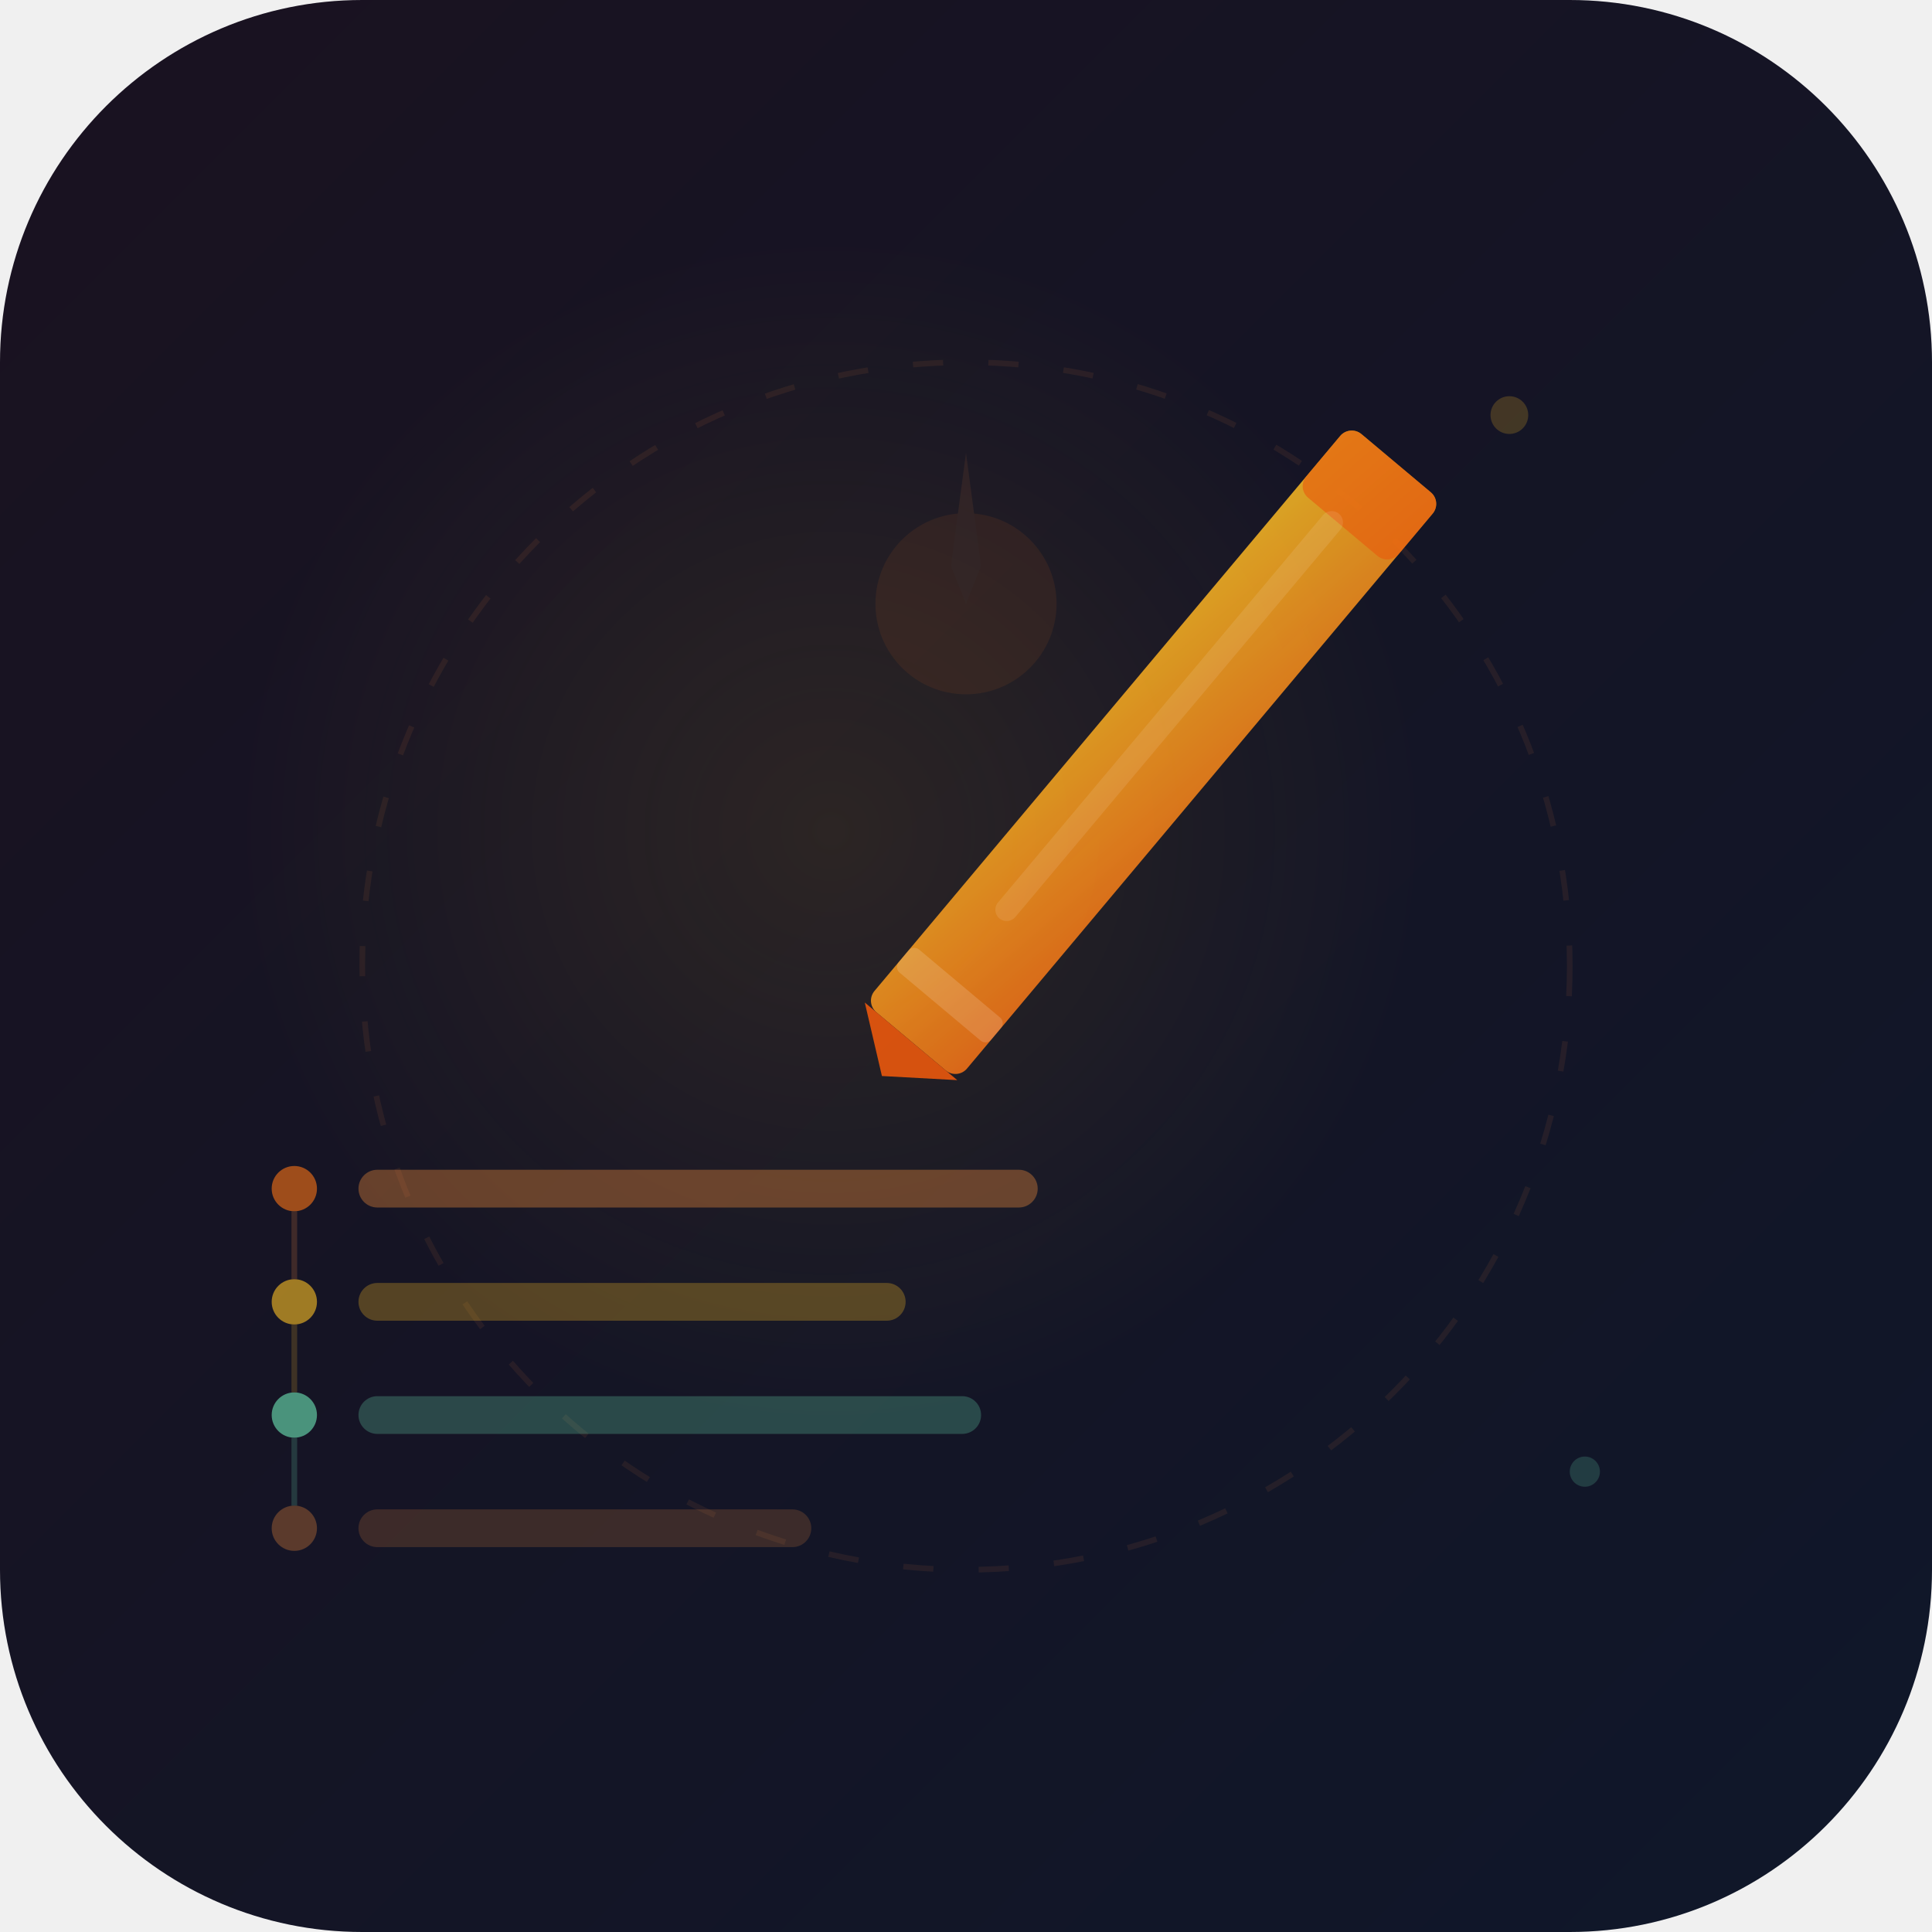
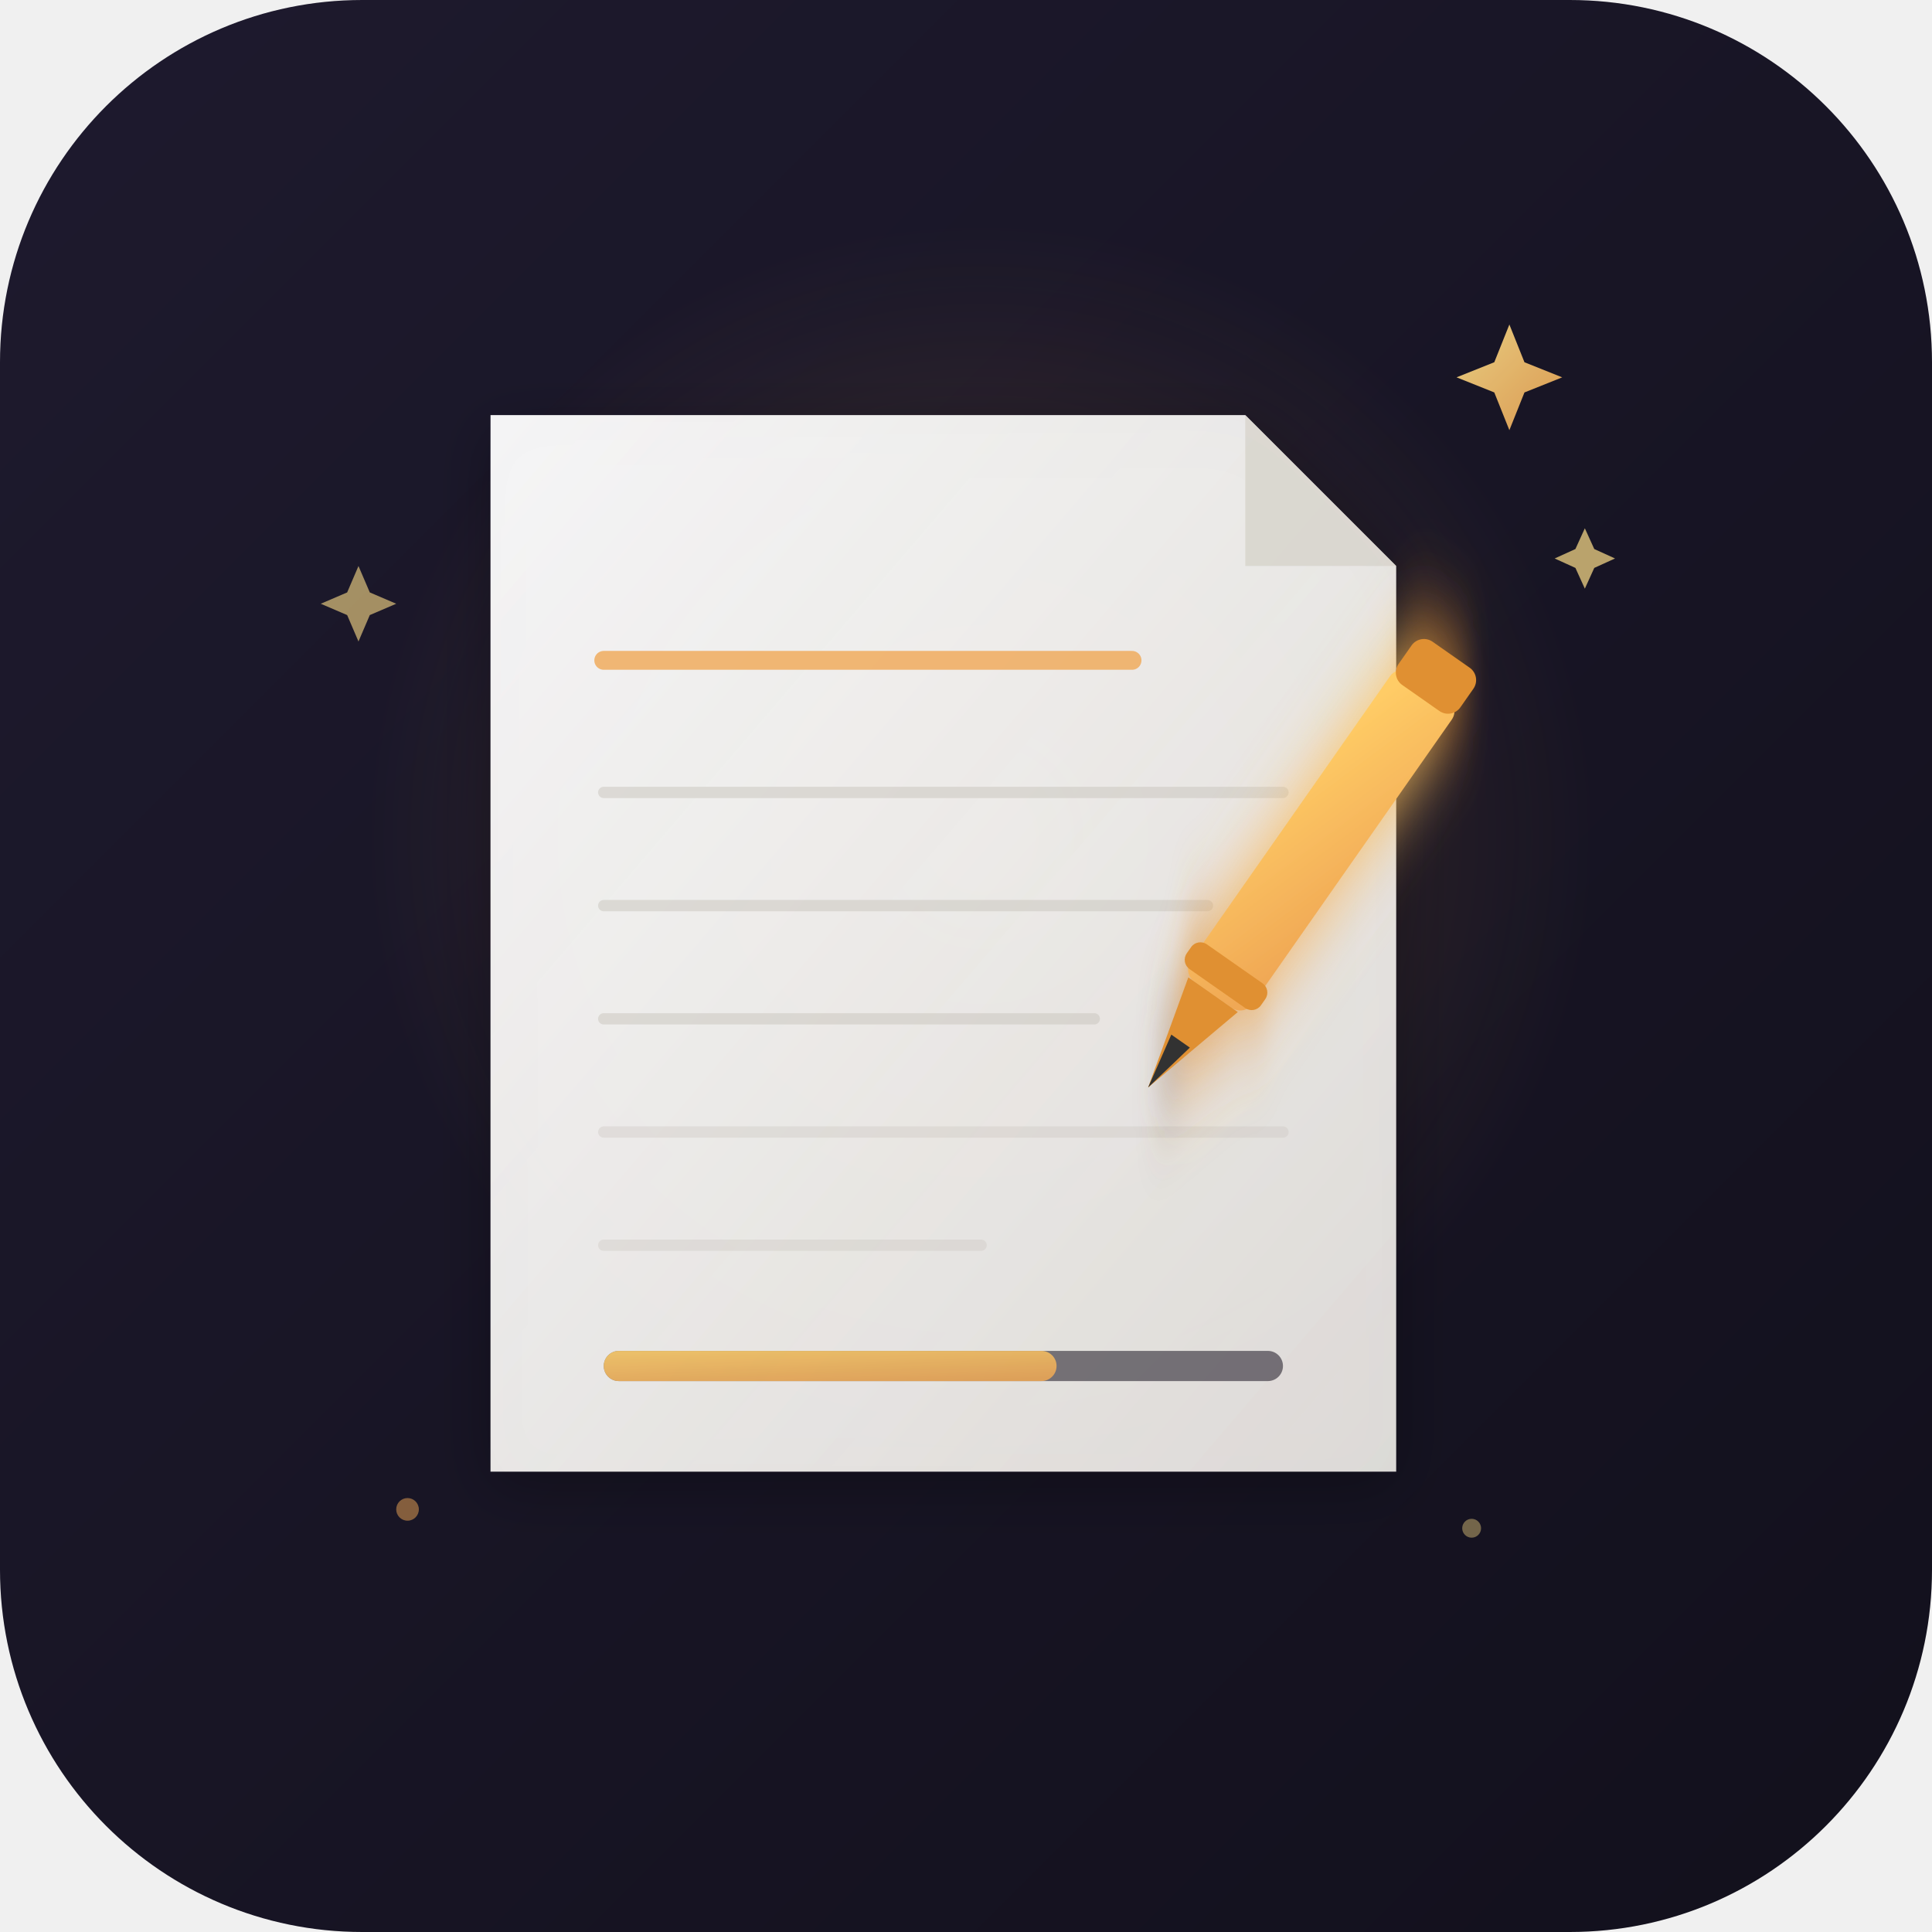
<svg xmlns="http://www.w3.org/2000/svg" viewBox="0 0 512 512">
  <defs>
-     <linearGradient id="bgG" x1="0%" y1="0%" x2="100%" y2="100%">
-       <stop offset="0%" stop-color="#1a1220" />
-       <stop offset="100%" stop-color="#0f172a" />
+     <linearGradient id="bgGrad" x1="0%" y1="0%" x2="100%" y2="100%">
+       <stop offset="0%" stop-color="#1e1a2e" />
+       <stop offset="100%" stop-color="#12101c" />
    </linearGradient>
-     <linearGradient id="penG" x1="0%" y1="0%" x2="100%" y2="100%">
-       <stop offset="0%" stop-color="#fbbf24" />
-       <stop offset="100%" stop-color="#f97316" />
+     <linearGradient id="penGrad" x1="20%" y1="0%" x2="80%" y2="100%">
+       <stop offset="0%" stop-color="#ffcc66" />
+       <stop offset="100%" stop-color="#f0a855" />
    </linearGradient>
-     <radialGradient id="glowG" cx="45%" cy="45%" r="40%">
-       <stop offset="0%" stop-color="#fbbf24" stop-opacity="0.1" />
-       <stop offset="100%" stop-color="#fbbf24" stop-opacity="0" />
+     <linearGradient id="pageGrad" x1="0%" y1="0%" x2="100%" y2="100%">
+       <stop offset="0%" stop-color="#ffffff" stop-opacity="0.95" />
+       <stop offset="100%" stop-color="#f0ede8" stop-opacity="0.9" />
+     </linearGradient>
+     <linearGradient id="sparkGrad" x1="0%" y1="0%" x2="100%" y2="100%">
+       <stop offset="0%" stop-color="#ffe08a" />
+       <stop offset="100%" stop-color="#f0a855" />
+     </linearGradient>
+     <radialGradient id="glowGrad" cx="50%" cy="45%" r="45%">
+       <stop offset="0%" stop-color="#f0a855" stop-opacity="0.2" />
+       <stop offset="100%" stop-color="#f0a855" stop-opacity="0" />
    </radialGradient>
+     <filter id="glow" x="-30%" y="-30%" width="160%" height="160%">
+       <feGaussianBlur in="SourceGraphic" stdDeviation="10" result="blur" />
+       <feMerge>
+         <feMergeNode in="blur" />
+         <feMergeNode in="SourceGraphic" />
+       </feMerge>
+     </filter>
+     <filter id="shadow" x="-10%" y="-10%" width="130%" height="130%">
+       <feDropShadow dx="0" dy="4" stdDeviation="8" flood-color="#000" flood-opacity="0.3" />
+     </filter>
  </defs>
-   <rect width="512" height="512" rx="96" fill="url(#bgG)" />
-   <ellipse cx="240" cy="240" rx="200" ry="200" fill="url(#glowG)" />
-   <g opacity=".08">
-     <ellipse cx="256" cy="256" rx="160" ry="160" fill="none" stroke="#fb923c" stroke-width="1.5" stroke-dasharray="8 12" />
-     <circle cx="256" cy="160" r="24" fill="#f97316" />
-     <path d="M256 120 L260 150 L256 160 L252 150Z" fill="#fb923c" />
+   <rect width="512" height="512" fill="url(#bgGrad)" rx="96" />
+   <ellipse cx="260" cy="240" rx="180" ry="180" fill="url(#glowGrad)" />
+   <g filter="url(#shadow)">
+     <path d="M 130 110 L 330 110 L 370 150 L 370 390 L 130 390 Z" fill="url(#pageGrad)" rx="8" />
+     <path d="M 330 110 L 330 150 L 370 150 Z" fill="#d8d4cc" opacity="0.8" />
  </g>
-   <g transform="translate(280, 230) rotate(40)">
-     <rect x="-16" y="-140" width="32" height="200" rx="4" fill="url(#penG)" opacity=".85" />
-     <polygon points="0,72 -16,60 16,60" fill="#ea580c" opacity=".9" />
-     <rect x="-16" y="40" width="32" height="8" fill="#fff" opacity=".15" rx="2" />
-     <rect x="-16" y="-140" width="32" height="22" rx="4" fill="#ea580c" opacity=".6" />
-     <rect x="-6" y="-120" width="6" height="140" rx="3" fill="#fff" opacity=".1" />
+   <line x1="160" y1="175" x2="300" y2="175" stroke="#f0a855" stroke-width="5" stroke-linecap="round" opacity="0.8" />
+   <line x1="160" y1="210" x2="340" y2="210" stroke="#c8c4bc" stroke-width="3" stroke-linecap="round" opacity="0.5" />
+   <line x1="160" y1="240" x2="320" y2="240" stroke="#c8c4bc" stroke-width="3" stroke-linecap="round" opacity="0.5" />
+   <line x1="160" y1="270" x2="290" y2="270" stroke="#c8c4bc" stroke-width="3" stroke-linecap="round" opacity="0.5" />
+   <line x1="160" y1="300" x2="340" y2="300" stroke="#c8c4bc" stroke-width="3" stroke-linecap="round" opacity="0.35" />
+   <line x1="160" y1="330" x2="260" y2="330" stroke="#c8c4bc" stroke-width="3" stroke-linecap="round" opacity="0.35" />
+   <g transform="translate(310, 280) rotate(35)" filter="url(#glow)">
+     <rect x="-10" y="-120" width="20" height="100" rx="4" fill="url(#penGrad)" />
+     <rect x="-12" y="-30" width="24" height="8" rx="3" fill="#e09030" />
+     <polygon points="-8,-20 8,-20 0,10" fill="#e09030" />
+     <polygon points="-3,-5 3,-5 0,10" fill="#333" />
+     <rect x="-10" y="-130" width="20" height="14" rx="4" fill="#e09030" />
  </g>
-   <g opacity=".7">
-     <rect x="95" y="310" width="180" height="10" rx="5" fill="#fb923c" opacity=".5" />
-     <rect x="95" y="340" width="145" height="10" rx="5" fill="#fbbf24" opacity=".4" />
-     <rect x="95" y="370" width="165" height="10" rx="5" fill="#6ee7b7" opacity=".35" />
-     <rect x="95" y="400" width="120" height="10" rx="5" fill="#fb923c" opacity=".25" />
+   <g transform="translate(400, 100)">
+     <path d="M 0,-14 L 4,-4 L 14,0 L 4,4 L 0,14 L -4,4 L -14,0 L -4,-4 Z" fill="url(#sparkGrad)" opacity="0.9" />
  </g>
-   <g opacity=".6">
-     <circle cx="78" cy="315" r="6" fill="#f97316" />
-     <circle cx="78" cy="345" r="6" fill="#fbbf24" />
-     <circle cx="78" cy="375" r="6" fill="#6ee7b7" />
-     <circle cx="78" cy="405" r="6" fill="#fb923c" opacity=".5" />
-     <line x1="78" y1="321" x2="78" y2="339" stroke="#fb923c" stroke-width="1.5" opacity=".3" />
-     <line x1="78" y1="351" x2="78" y2="369" stroke="#fbbf24" stroke-width="1.5" opacity=".3" />
-     <line x1="78" y1="381" x2="78" y2="399" stroke="#6ee7b7" stroke-width="1.5" opacity=".3" />
+   <g transform="translate(420, 148)">
+     <path d="M 0,-8 L 2.5,-2.5 L 8,0 L 2.5,2.5 L 0,8 L -2.5,2.5 L -8,0 L -2.5,-2.5 Z" fill="#ffe08a" opacity="0.7" />
  </g>
-   <circle cx="400" cy="110" r="5" fill="#fbbf24" opacity=".2" />
-   <circle cx="420" cy="390" r="4" fill="#6ee7b7" opacity=".18" />
+   <g transform="translate(95, 160)">
+     <path d="M 0,-10 L 3,-3 L 10,0 L 3,3 L 0,10 L -3,3 L -10,0 L -3,-3 Z" fill="#ffe08a" opacity="0.6" />
+   </g>
+   <rect x="160" y="358" width="180" height="8" rx="4" fill="#2a2530" opacity="0.6" />
+   <rect x="160" y="358" width="120" height="8" rx="4" fill="url(#penGrad)" opacity="0.85" />
+   <circle cx="108" cy="400" r="3" fill="#f0a855" opacity="0.5" />
+   <circle cx="390" cy="405" r="2.5" fill="#ffe08a" opacity="0.4" />
</svg>
